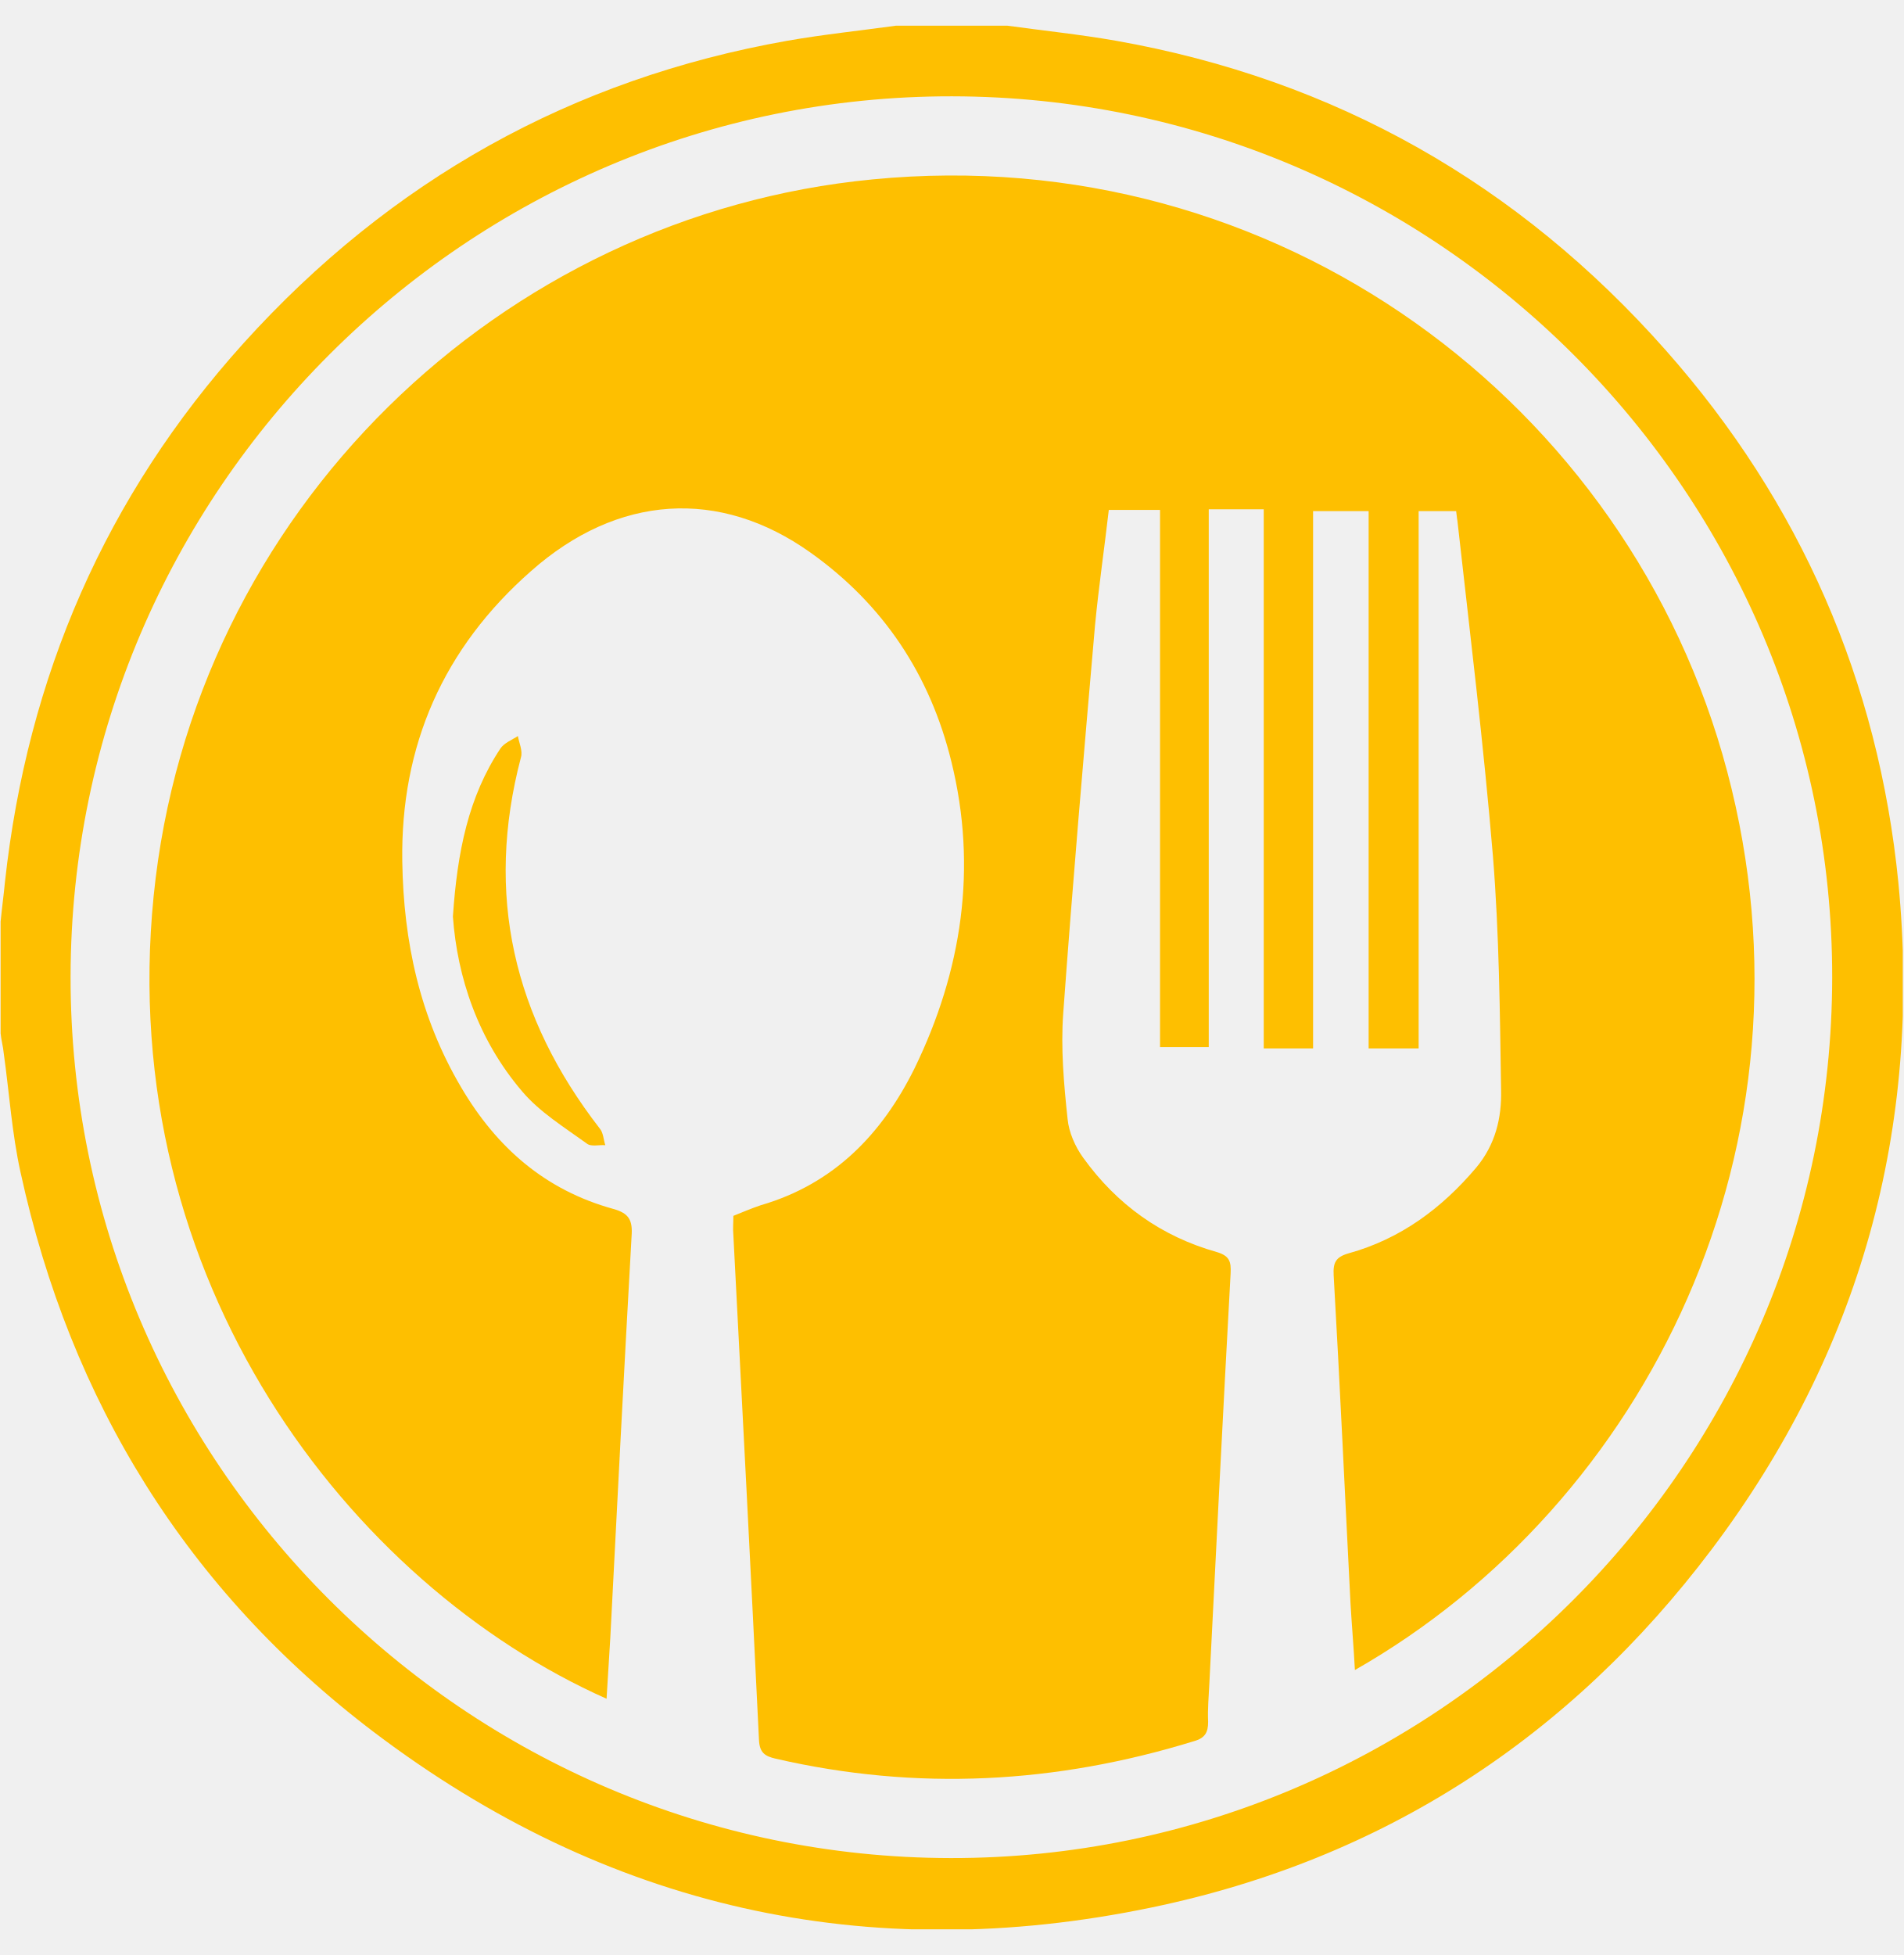
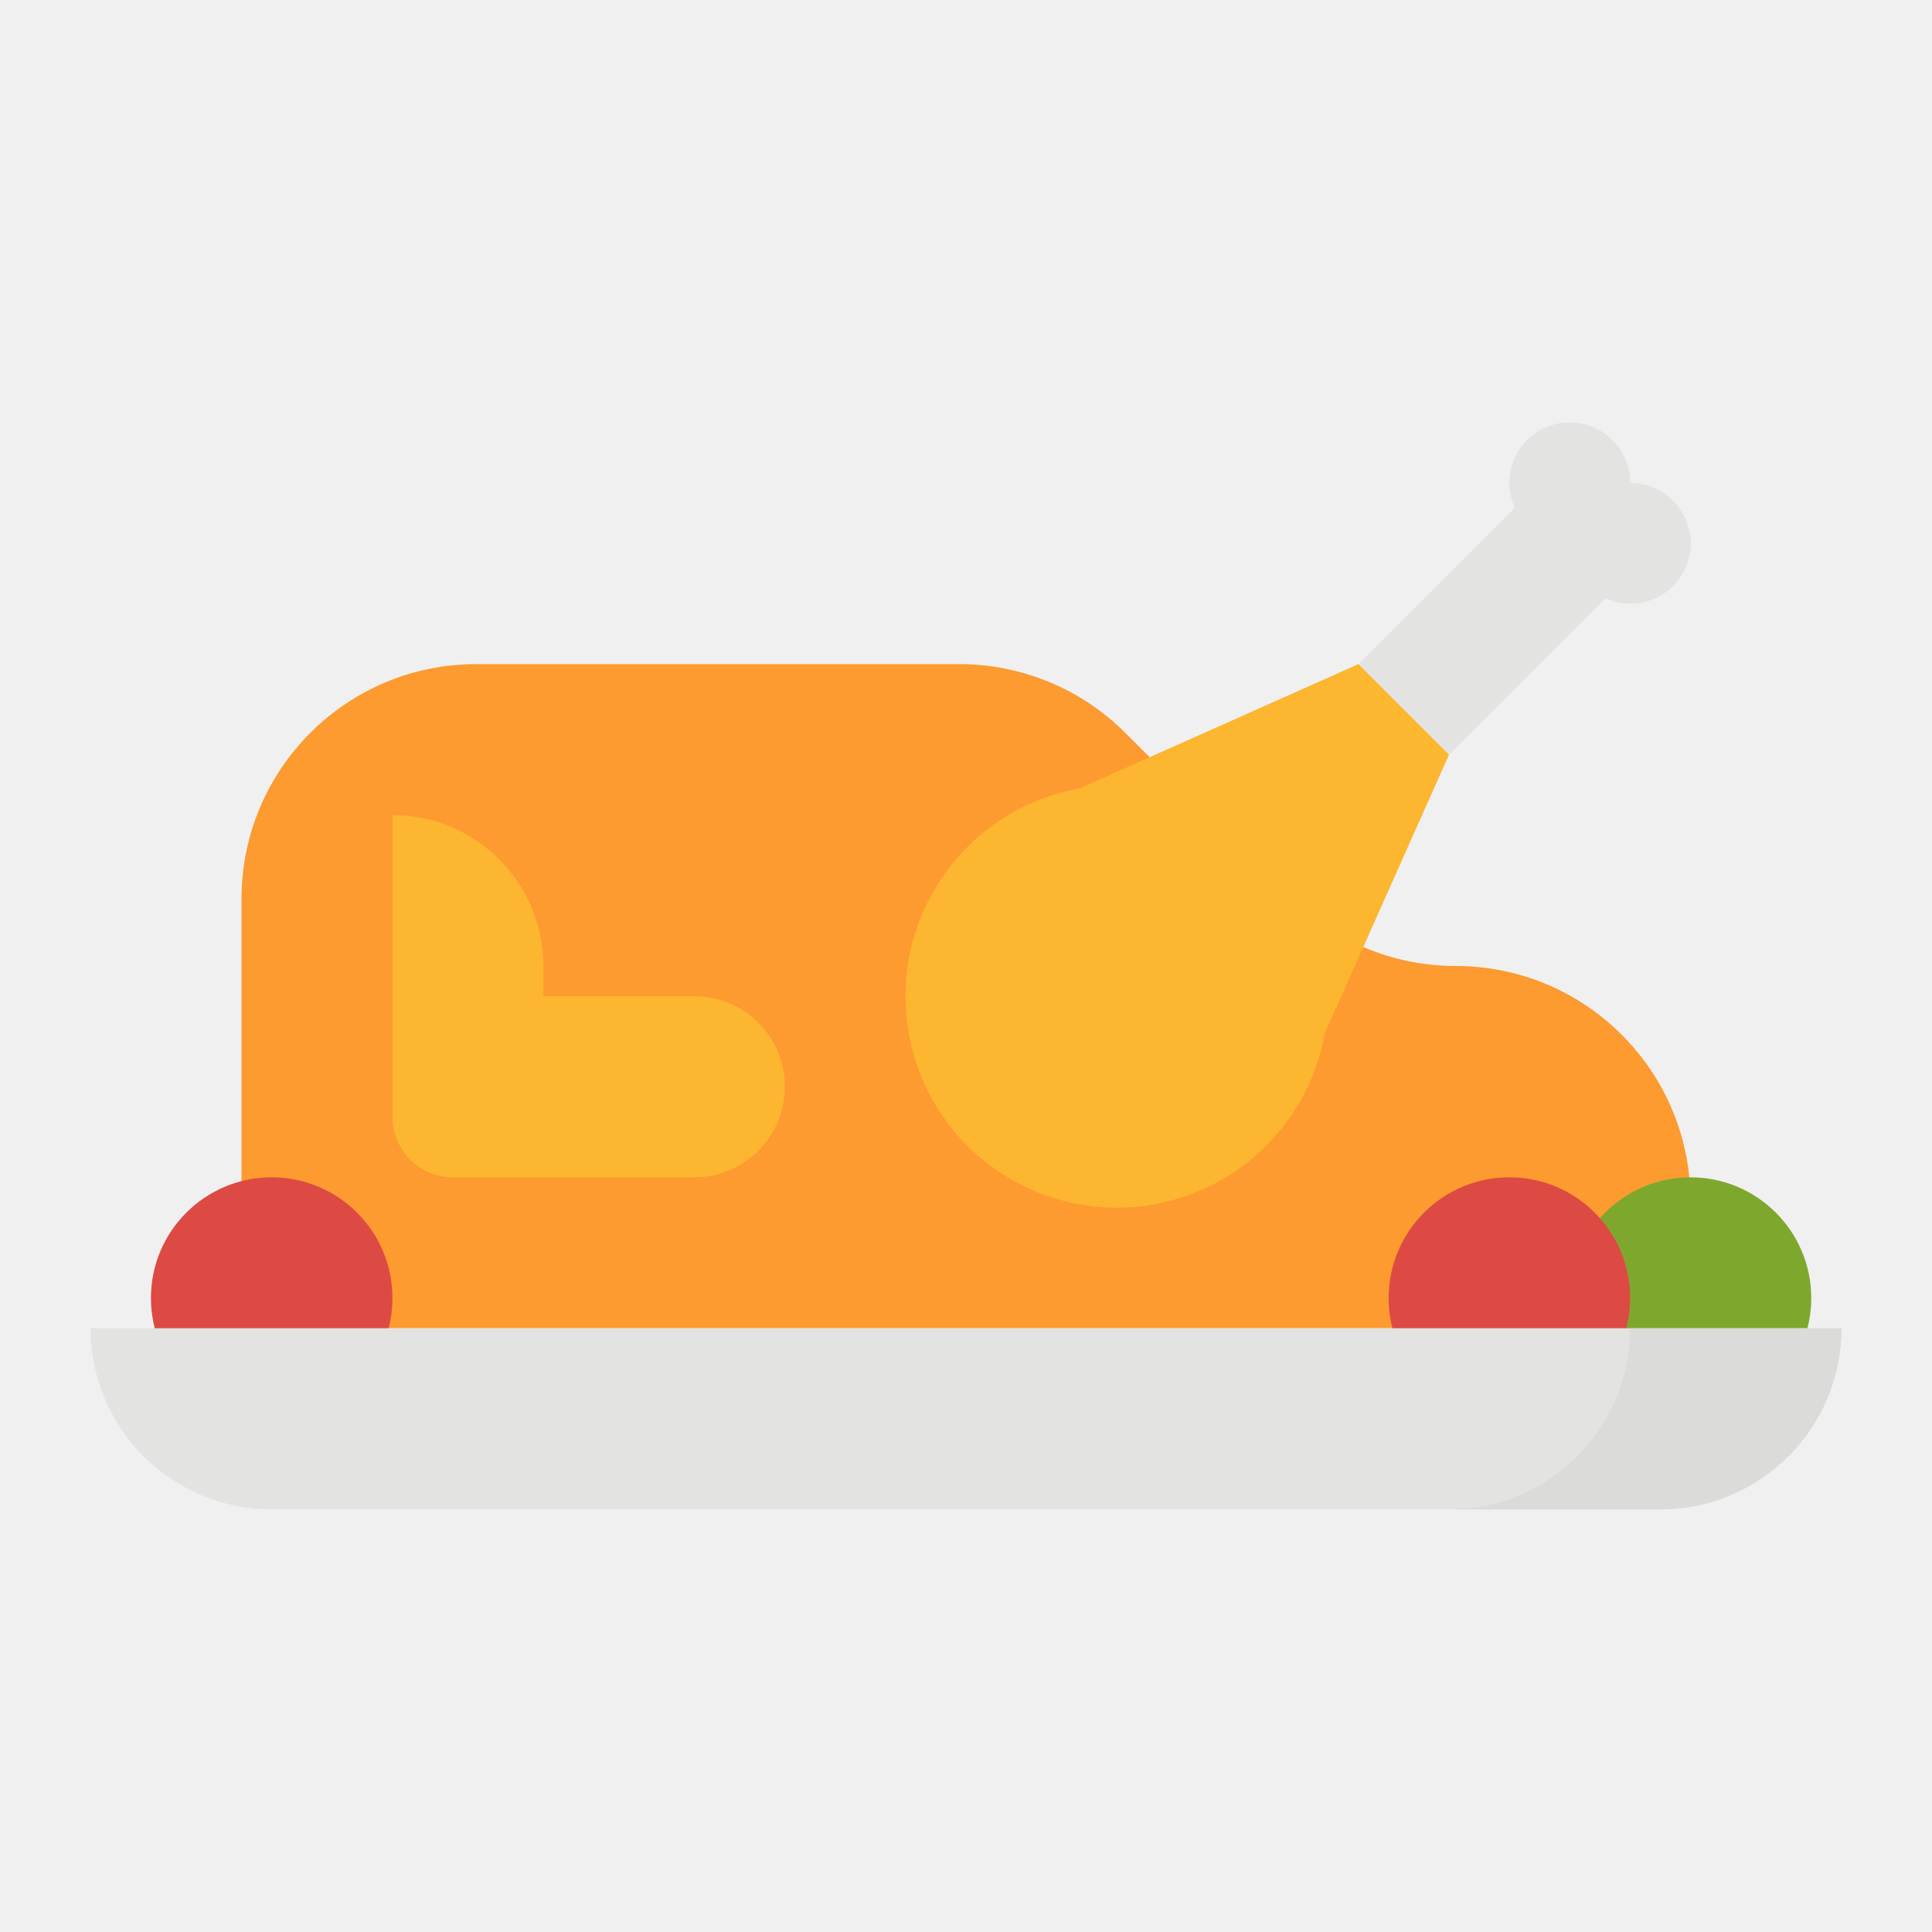
- <svg xmlns="http://www.w3.org/2000/svg" width="37" height="38" viewBox="0 0 37 38" fill="none">
-   <g clip-path="url(#clip0_1_54)">
-     <path d="M19.587 0.5C20.291 0.597 20.995 0.67 21.688 0.791C25.95 1.544 29.52 3.572 32.386 6.814C34.996 9.765 36.514 13.238 36.903 17.16C37.364 21.933 36.162 26.28 33.272 30.117C30.516 33.772 26.885 36.14 22.392 37.075C16.855 38.229 11.779 37.087 7.262 33.663C3.631 30.906 1.372 27.239 0.401 22.795C0.231 22.03 0.182 21.253 0.073 20.475C0.061 20.342 0.024 20.22 0.012 20.087C0.012 19.358 0.012 18.642 0.012 17.913C0.036 17.658 0.073 17.391 0.097 17.136C0.534 13.153 2.052 9.644 4.736 6.669C7.589 3.511 11.111 1.532 15.312 0.791C16.005 0.67 16.709 0.597 17.413 0.5C18.142 0.5 18.858 0.5 19.587 0.5ZM18.506 1.872C9.083 1.86 1.384 9.547 1.372 18.982C1.36 28.405 9.047 36.103 18.482 36.116C27.905 36.128 35.603 28.441 35.616 19.006C35.628 9.583 27.941 1.884 18.506 1.872Z" fill="#FEBF00" />
-     <path d="M24.566 9.899C24.177 9.899 23.849 9.899 23.497 9.899C23.497 13.384 23.497 16.857 23.497 20.354C23.169 20.354 22.866 20.354 22.55 20.354C22.55 16.869 22.55 13.408 22.55 9.911C22.21 9.911 21.906 9.911 21.554 9.911C21.469 10.652 21.36 11.392 21.287 12.145C21.068 14.659 20.85 17.185 20.668 19.698C20.619 20.378 20.68 21.07 20.753 21.75C20.777 22.005 20.898 22.285 21.056 22.503C21.712 23.414 22.574 24.033 23.655 24.337C23.898 24.41 23.934 24.519 23.922 24.75C23.776 27.409 23.643 30.068 23.509 32.716C23.497 32.971 23.473 33.226 23.485 33.468C23.485 33.675 23.424 33.784 23.206 33.845C20.522 34.671 17.826 34.816 15.082 34.185C14.863 34.136 14.766 34.063 14.754 33.821C14.596 30.554 14.426 27.276 14.256 24.009C14.244 23.887 14.256 23.766 14.256 23.633C14.438 23.56 14.608 23.487 14.79 23.426C16.211 23.013 17.146 22.042 17.777 20.767C18.7 18.872 19.004 16.869 18.494 14.805C18.081 13.117 17.17 11.745 15.75 10.737C13.989 9.486 12.009 9.607 10.322 11.101C8.622 12.595 7.784 14.489 7.82 16.747C7.844 18.302 8.16 19.771 8.962 21.131C9.654 22.309 10.601 23.135 11.925 23.499C12.228 23.584 12.301 23.718 12.277 24.033C12.131 26.632 11.997 29.23 11.864 31.829C11.839 32.218 11.815 32.618 11.791 33.019C6.8 30.797 2.234 24.895 2.987 17.415C3.74 9.935 9.739 4.179 16.964 3.487C24.82 2.722 31.681 7.834 33.576 14.999C35.494 22.236 32.009 29.23 26.338 32.461C26.314 32.011 26.278 31.598 26.253 31.173C26.144 29.048 26.047 26.911 25.925 24.786C25.913 24.543 25.962 24.434 26.217 24.361C27.225 24.082 28.026 23.487 28.694 22.698C29.071 22.248 29.192 21.726 29.18 21.192C29.156 19.674 29.143 18.156 29.022 16.65C28.84 14.464 28.573 12.291 28.33 10.117C28.318 10.057 28.318 10.008 28.306 9.935C28.063 9.935 27.844 9.935 27.577 9.935C27.577 13.408 27.577 16.881 27.577 20.378C27.237 20.378 26.945 20.378 26.605 20.378C26.605 16.905 26.605 13.432 26.605 9.935C26.229 9.935 25.901 9.935 25.525 9.935C25.525 13.396 25.525 16.869 25.525 20.378C25.197 20.378 24.905 20.378 24.566 20.378C24.566 16.881 24.566 13.408 24.566 9.899Z" fill="#FEBF00" />
-     <path d="M8.804 17.816C8.889 16.553 9.107 15.485 9.727 14.55C9.8 14.44 9.957 14.38 10.067 14.307C10.091 14.44 10.164 14.598 10.127 14.72C9.423 17.391 9.982 19.771 11.657 21.933C11.73 22.017 11.73 22.151 11.767 22.26C11.645 22.248 11.487 22.297 11.402 22.224C10.965 21.908 10.492 21.617 10.152 21.216C9.29 20.208 8.889 18.994 8.804 17.816Z" fill="#FEBF00" />
+ <svg xmlns="http://www.w3.org/2000/svg" width="800px" height="800px" viewBox="0 0 64 64">
+   <g id="flat">
+     <path d="M56,44H8V29.778A7.778,7.778,0,0,1,15.778,22h16a7.777,7.777,0,0,1,5.5,2.278l5.444,5.444A7.777,7.777,0,0,0,48.222,32h0A7.778,7.778,0,0,1,56,39.778Z" style="fill:#fd9a30" />
+     <path d="M54,16a2,2,0,1,0-3.82.82L45,22l3,3,5.18-5.18A2,2,0,1,0,54,16Z" style="fill:#e3e3e1" />
+     <path d="M48,25l-3-3-9.229,4.114a7,7,0,1,0,8.115,8.115Z" style="fill:#fdb62f" />
+     <path d="M18,33V32a5,5,0,0,0-5-5h0V37a2,2,0,0,0,2,2h8a3,3,0,0,0,3-3h0a3,3,0,0,0-3-3Z" style="fill:#fdb62f" />
+     <circle cx="9" cy="43" r="4" style="fill:#dd4a43" />
+     <circle cx="56" cy="43" r="4" style="fill:#7ea82d" />
+     <circle cx="50" cy="43" r="4" style="fill:#dd4a43" />
+     <path d="M3,44H61a0,0,0,0,1,0,0v0a6,6,0,0,1-6,6H9a6,6,0,0,1-6-6v0A0,0,0,0,1,3,44Z" style="fill:#e3e3e1" />
+     <path d="M54,44a6,6,0,0,1-6,6h7a6,6,0,0,0,6-6Z" style="fill:#dbdbd9" />
  </g>
-   <defs>
-     <clipPath id="clip0_1_54">
-       <rect width="36.988" height="37" fill="white" transform="translate(0 0.5)" />
-     </clipPath>
-   </defs>
</svg>
